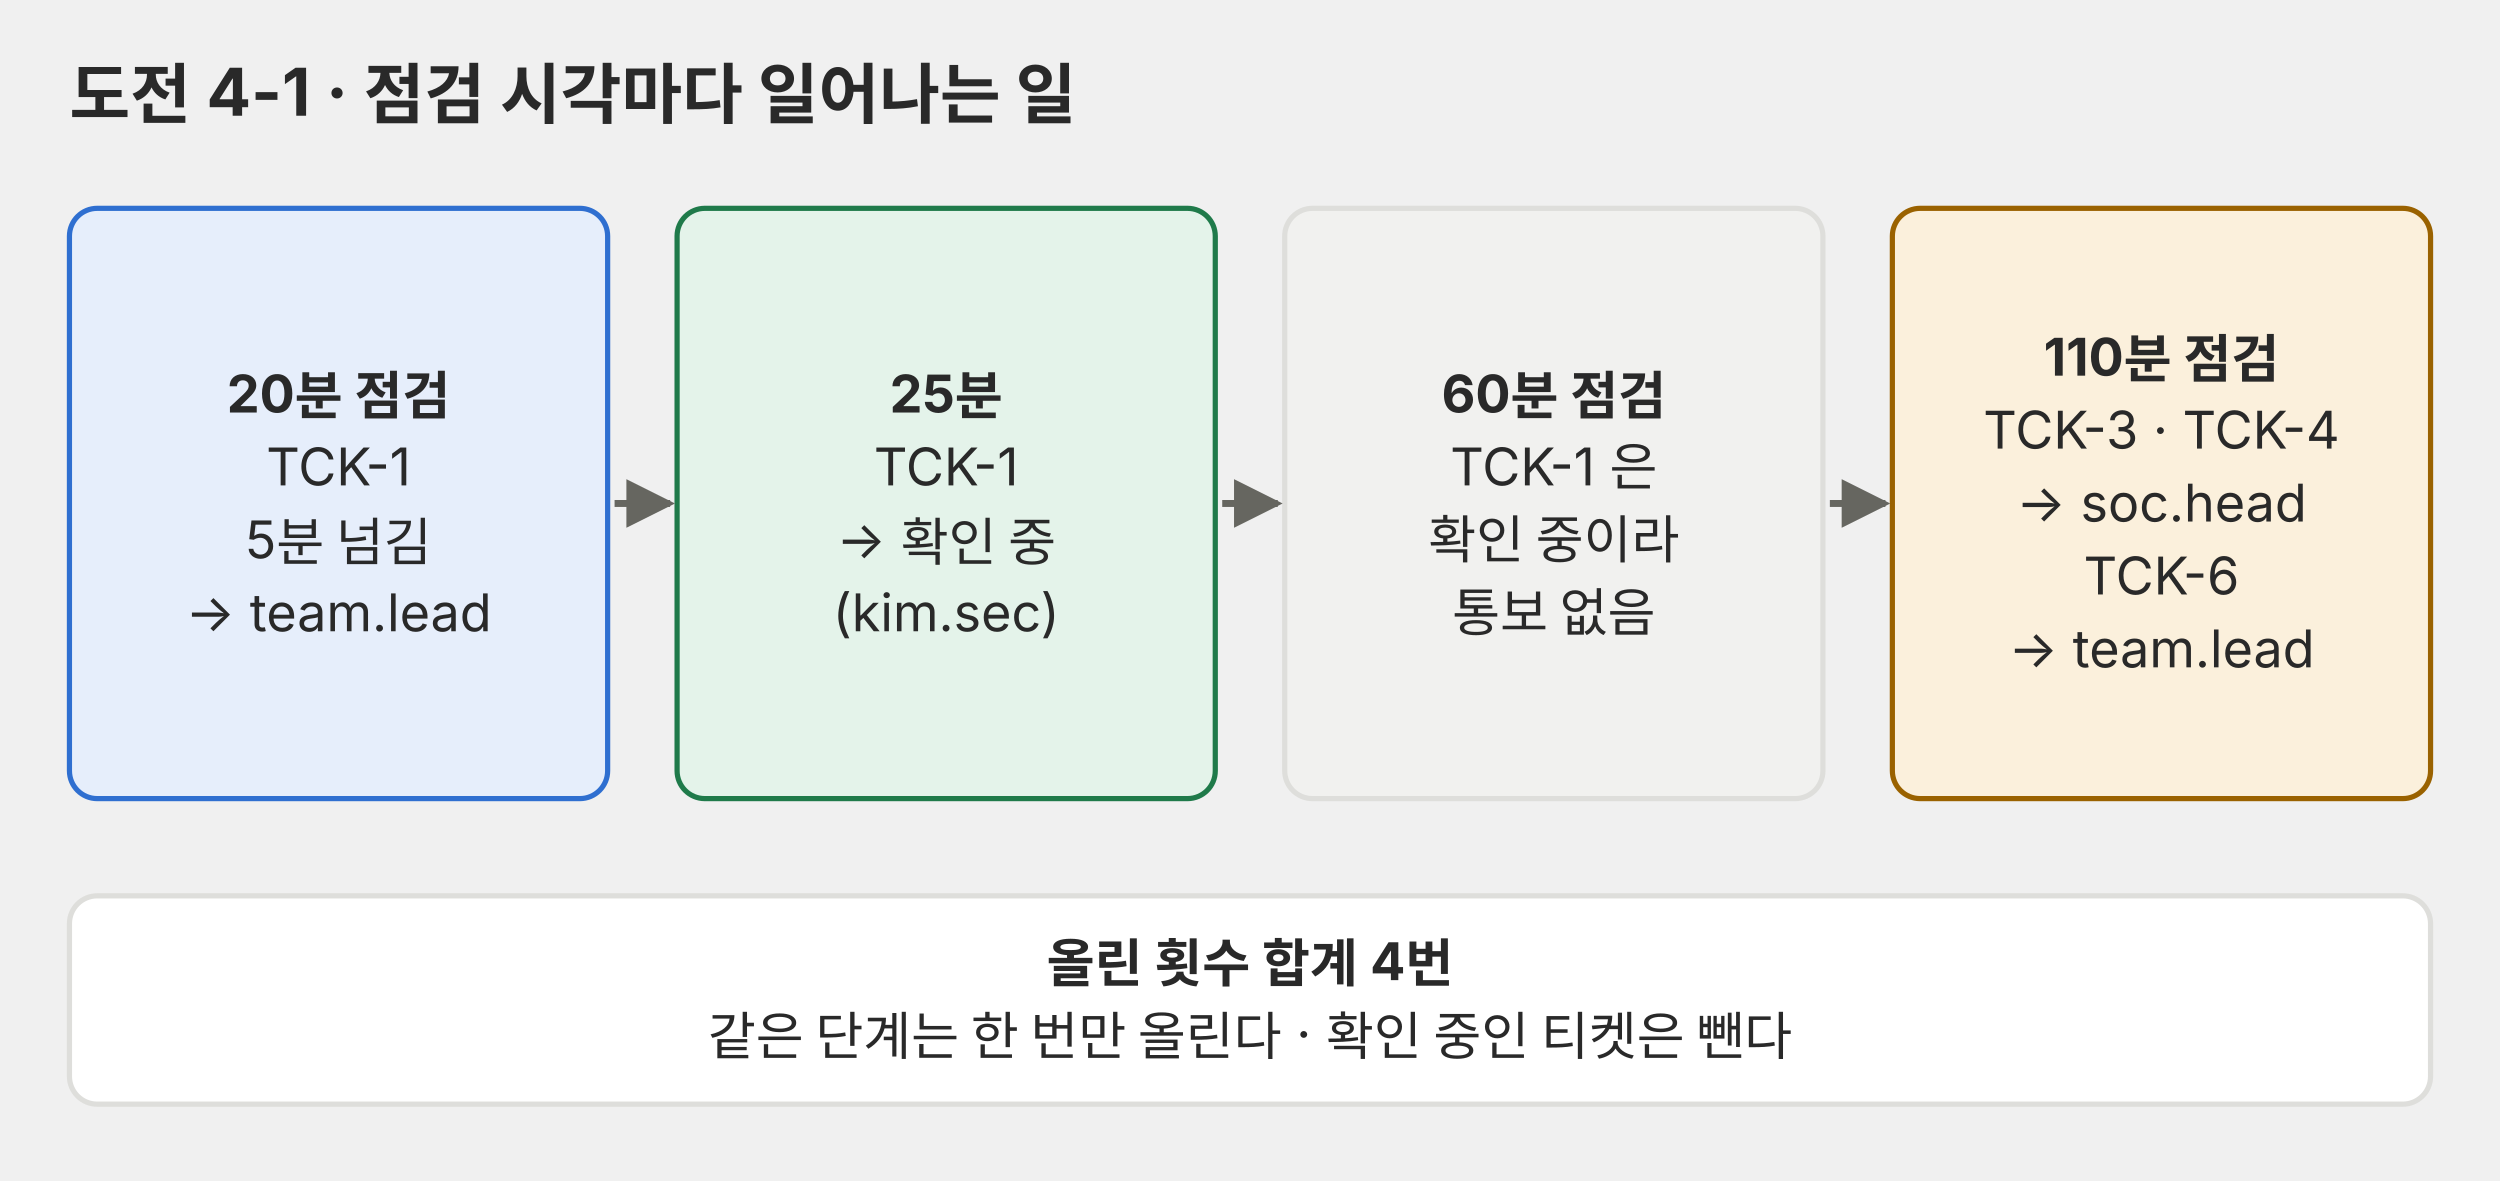
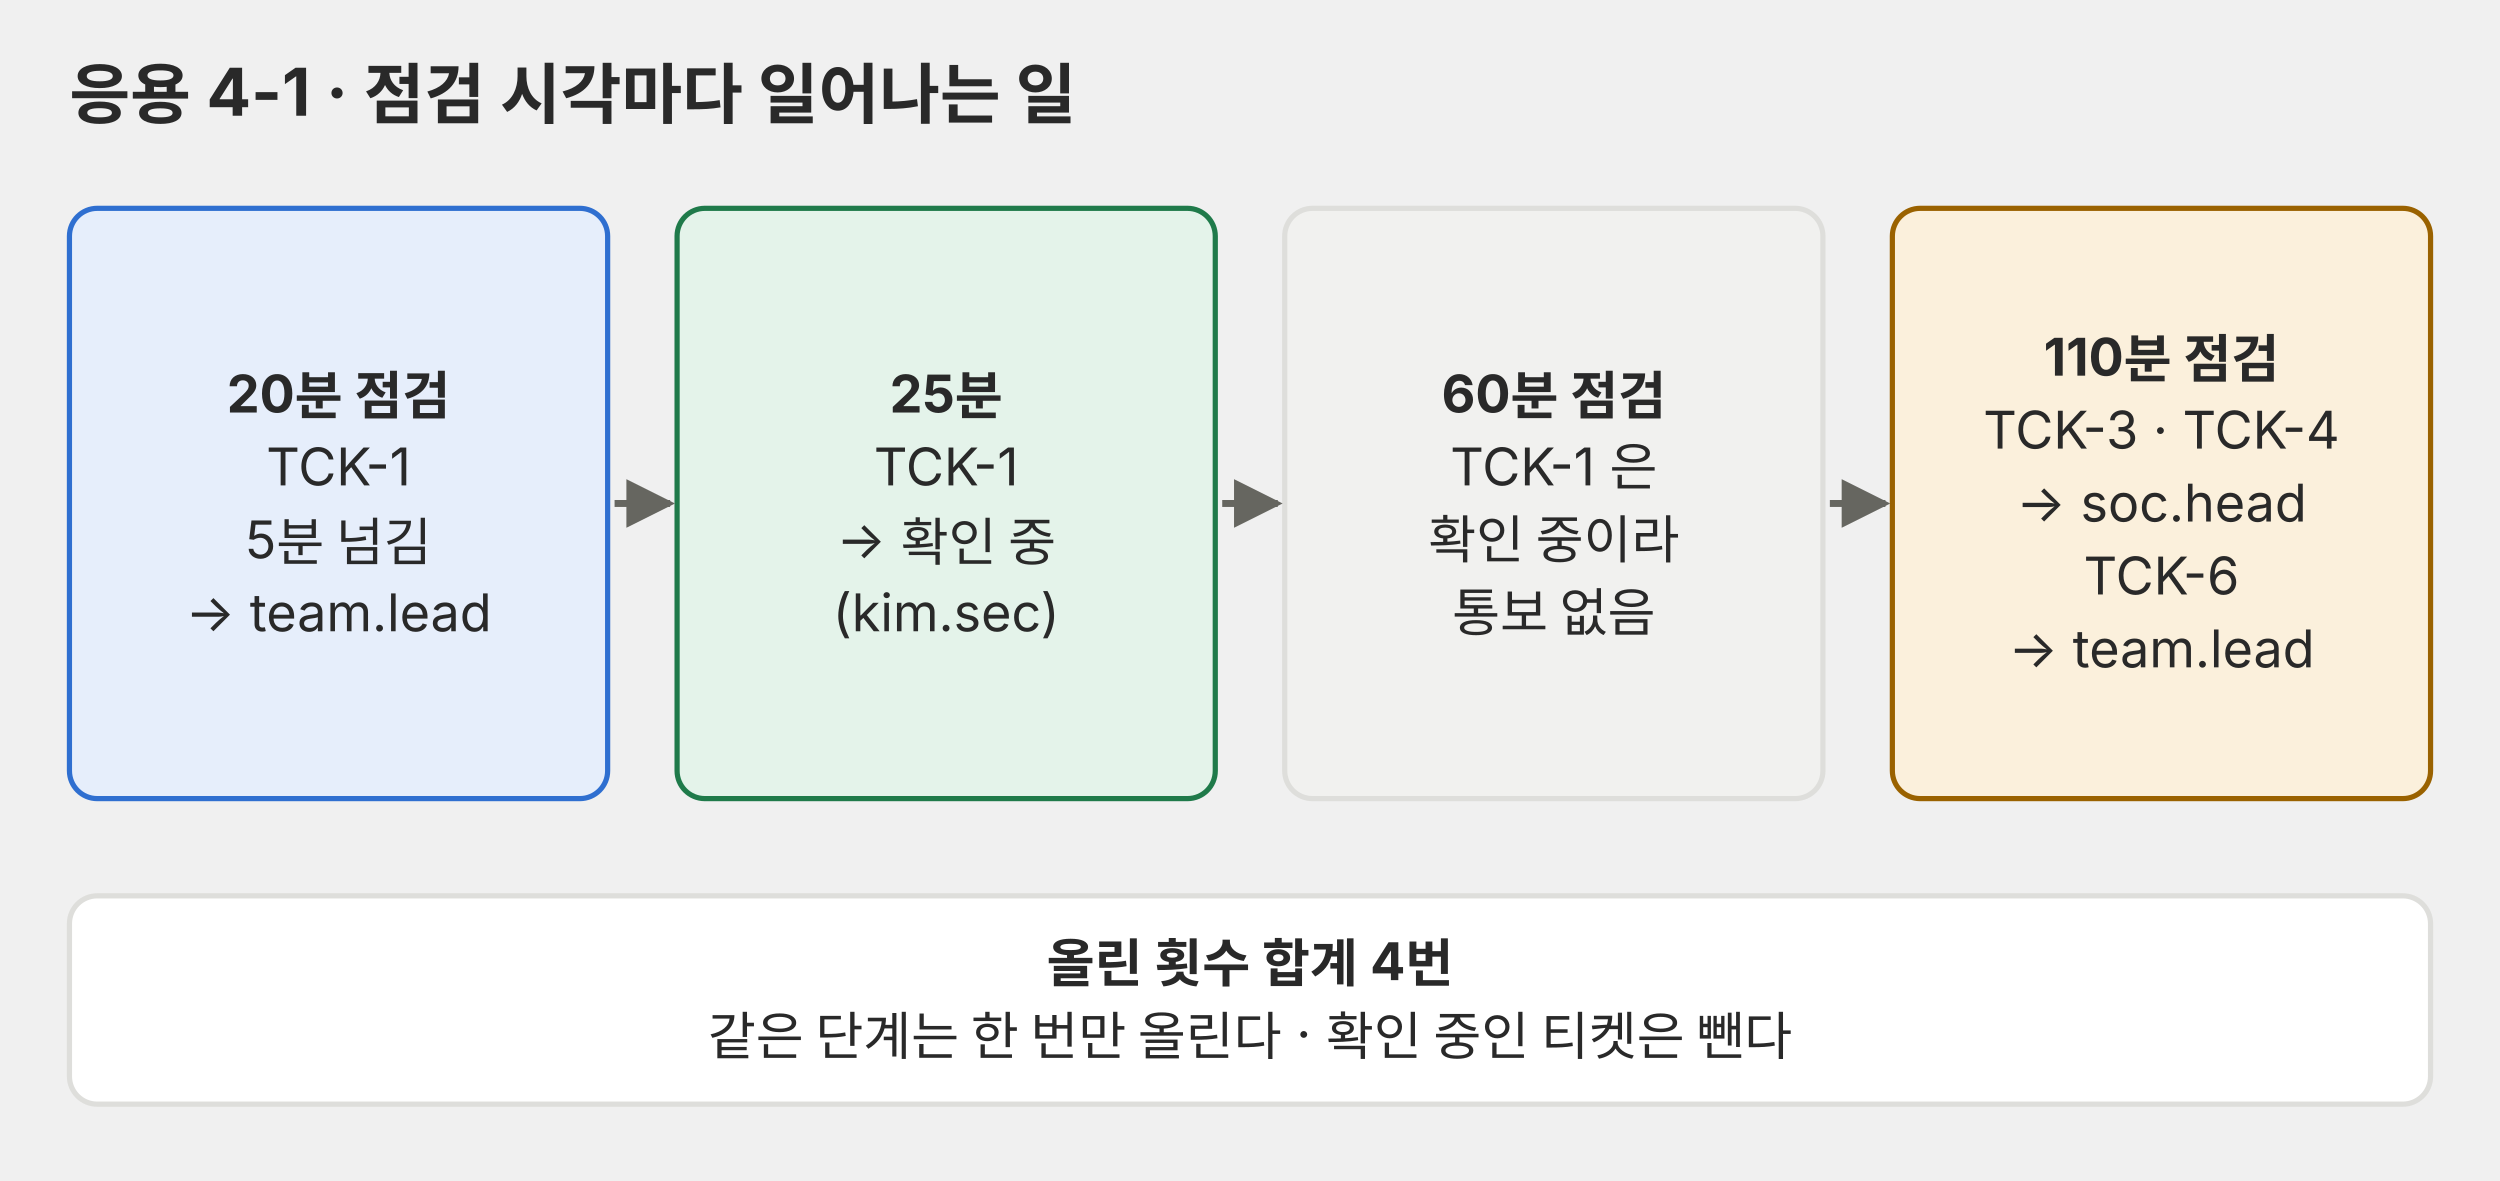
<svg xmlns="http://www.w3.org/2000/svg" viewBox="0 0 720 340" role="img" font-family="Pretendard, 'Noto Sans KR', -apple-system, 'Segoe UI', sans-serif">
  <defs>
    <marker id="a-p01" viewBox="0 0 10 10" refX="9" refY="5" markerWidth="7" markerHeight="7" orient="auto-start-reverse">
      <path d="M0,0 L10,5 L0,10 z" fill="#666660" />
    </marker>
  </defs>
-   <text x="20" y="34" font-size="19" font-weight="bold" fill="#292929">도전 4-1 · 점검 시각마다 일어나는 일</text>
+   <text x="20" y="34" font-size="19" font-weight="bold" fill="#292929">응용 4-1 · 점검 시각마다 일어나는 일</text>
  <rect x="20" y="60" width="155" height="170" rx="8" fill="#e6eefb" stroke="#2f6fd0" stroke-width="1.5" />
  <text x="97.5" y="118.8" font-size="15" font-weight="bold" fill="#292929" text-anchor="middle">20분 점검</text>
  <text x="97.5" y="139.8" font-size="15" fill="#292929" text-anchor="middle">TCK-1</text>
  <text x="97.5" y="160.8" font-size="15" fill="#292929" text-anchor="middle">5분 넘김</text>
  <text x="97.5" y="181.8" font-size="15" fill="#292929" text-anchor="middle">→ team.lead</text>
  <rect x="195" y="60" width="155" height="170" rx="8" fill="#e4f3ea" stroke="#1f7a4a" stroke-width="1.5" />
  <text x="272.5" y="118.8" font-size="15" font-weight="bold" fill="#292929" text-anchor="middle">25분</text>
  <text x="272.5" y="139.8" font-size="15" fill="#292929" text-anchor="middle">TCK-1</text>
  <text x="272.5" y="160.8" font-size="15" fill="#292929" text-anchor="middle">→ 확인 중</text>
  <text x="272.5" y="181.8" font-size="15" fill="#292929" text-anchor="middle">(kim.sec)</text>
  <rect x="370" y="60" width="155" height="170" rx="8" fill="#f1f1ef" stroke="#dededb" stroke-width="1.5" />
  <text x="447.5" y="118.8" font-size="15" font-weight="bold" fill="#292929" text-anchor="middle">60분 점검</text>
  <text x="447.5" y="139.8" font-size="15" fill="#292929" text-anchor="middle">TCK-1 은</text>
  <text x="447.5" y="160.8" font-size="15" fill="#292929" text-anchor="middle">확인 중이라</text>
  <text x="447.5" y="181.8" font-size="15" fill="#292929" text-anchor="middle">통보 없음</text>
  <rect x="545" y="60" width="155" height="170" rx="8" fill="#fbf0dc" stroke="#9a6200" stroke-width="1.5" />
  <text x="622.5" y="108.2" font-size="15" font-weight="bold" fill="#292929" text-anchor="middle">110분 점검</text>
  <text x="622.5" y="129.2" font-size="15" fill="#292929" text-anchor="middle">TCK-3 · TCK-4</text>
  <text x="622.5" y="150.2" font-size="15" fill="#292929" text-anchor="middle">→ soc.head</text>
  <text x="622.5" y="171.2" font-size="15" fill="#292929" text-anchor="middle">TCK-6</text>
  <text x="622.5" y="192.2" font-size="15" fill="#292929" text-anchor="middle">→ team.lead</text>
  <line x1="177" y1="145" x2="193" y2="145" stroke="#666660" stroke-width="2" marker-end="url(#a-p01)" />
  <line x1="352" y1="145" x2="368" y2="145" stroke="#666660" stroke-width="2" marker-end="url(#a-p01)" />
  <line x1="527" y1="145" x2="543" y2="145" stroke="#666660" stroke-width="2" marker-end="url(#a-p01)" />
  <rect x="20" y="258" width="680" height="60" rx="8" fill="#ffffff" stroke="#dededb" stroke-width="1.5" />
  <text x="360.0" y="282.8" font-size="15" font-weight="bold" fill="#292929" text-anchor="middle">올린 횟수 합계 4번</text>
  <text x="360.0" y="303.8" font-size="15" fill="#292929" text-anchor="middle">같은 단계는 한 번만 올린다 · 확인 중인 티켓은 뺀다</text>
</svg>
